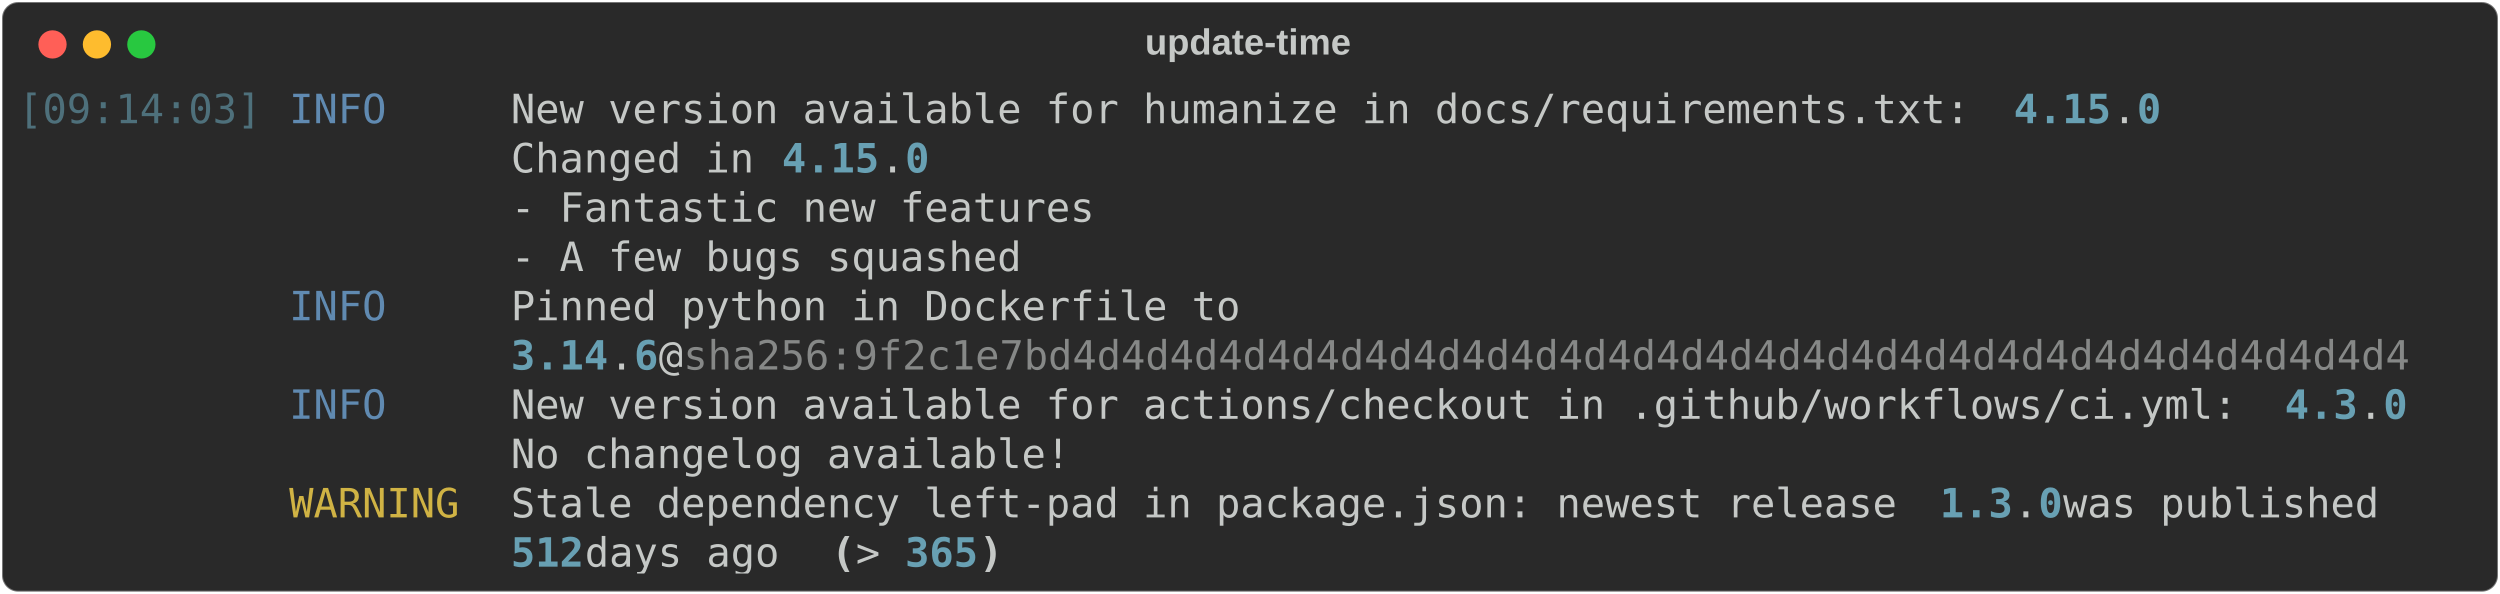
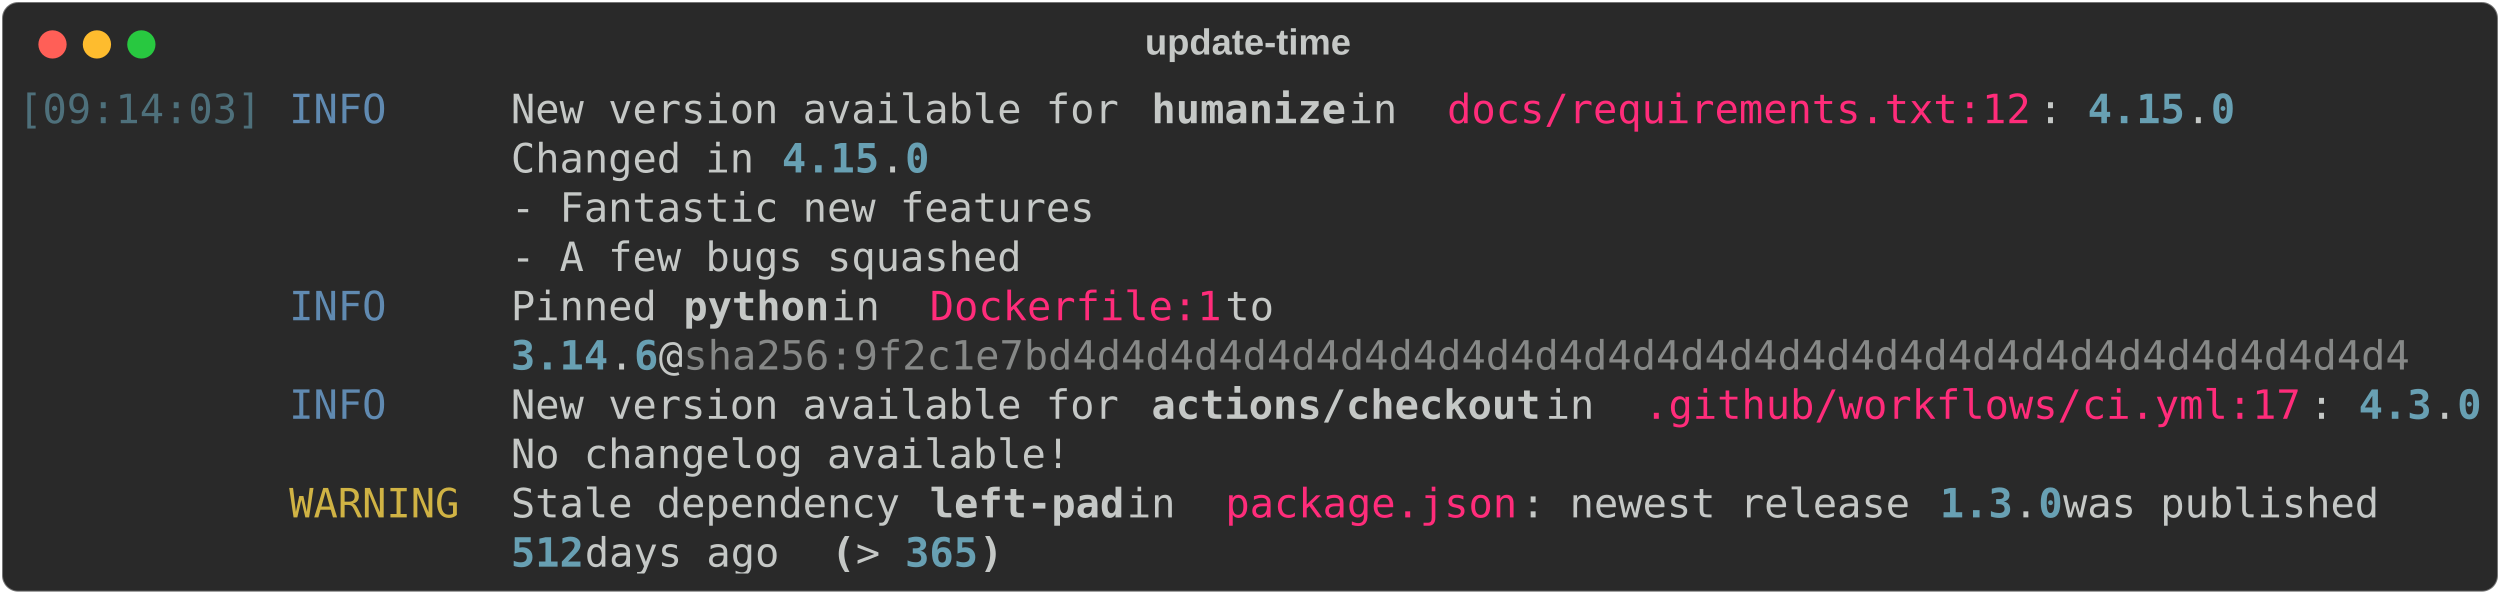
<svg xmlns="http://www.w3.org/2000/svg" class="rich-terminal" width="1238" height="294.0" viewBox="0 0 1238 294.0">
  <style>

    @font-face {
        font-family: "Fira Code";
        src: local("FiraCode-Regular");
        font-style: normal;
        font-weight: 400;
    }
    @font-face {
        font-family: "Fira Code";
        src: local("FiraCode-Bold");
        font-style: bold;
        font-weight: 700;
    }

    .update-time-log-matrix {
        font-family: Fira Code, monospace;
        font-size: 20px;
        line-height: 24.4px;
        font-variant-east-asian: full-width;
    }

    .update-time-log-title {
        font-size: 18px;
        font-weight: bold;
        font-family: arial;
    }

    .update-time-log-r1 { fill: #4e707b }
.update-time-log-r2 { fill: #608ab1 }
.update-time-log-r3 { fill: #c5c8c6 }
- .update-time-log-r4 { fill: #68a0b3;font-weight: bold }
- .update-time-log-r5 { fill: #868887 }
- .update-time-log-r6 { fill: #d0b344 }
- .update-time-log-r7 { fill: #c5c8c6;font-weight: bold }
+ .update-time-log-r4 { fill: #c5c8c6;font-weight: bold }
+ .update-time-log-r5 { fill: #ff2c7a }
+ .update-time-log-r6 { fill: #68a0b3;font-weight: bold }
+ .update-time-log-r7 { fill: #868887 }
+ .update-time-log-r8 { fill: #d0b344 }
    </style>
  <defs>
    <clipPath id="update-time-log-clip-terminal">
      <rect x="0" y="0" width="1219.0" height="243.0" />
    </clipPath>
    <clipPath id="update-time-log-line-0">
      <rect x="0" y="1.5" width="1220" height="24.65" />
    </clipPath>
    <clipPath id="update-time-log-line-1">
      <rect x="0" y="25.9" width="1220" height="24.65" />
    </clipPath>
    <clipPath id="update-time-log-line-2">
      <rect x="0" y="50.3" width="1220" height="24.65" />
    </clipPath>
    <clipPath id="update-time-log-line-3">
      <rect x="0" y="74.7" width="1220" height="24.65" />
    </clipPath>
    <clipPath id="update-time-log-line-4">
      <rect x="0" y="99.1" width="1220" height="24.65" />
    </clipPath>
    <clipPath id="update-time-log-line-5">
      <rect x="0" y="123.5" width="1220" height="24.65" />
    </clipPath>
    <clipPath id="update-time-log-line-6">
      <rect x="0" y="147.9" width="1220" height="24.65" />
    </clipPath>
    <clipPath id="update-time-log-line-7">
      <rect x="0" y="172.3" width="1220" height="24.65" />
    </clipPath>
    <clipPath id="update-time-log-line-8">
      <rect x="0" y="196.7" width="1220" height="24.65" />
    </clipPath>
  </defs>
  <rect fill="#292929" stroke="rgba(255,255,255,0.35)" stroke-width="1" x="1" y="1" width="1236" height="292" rx="8" />
  <text class="update-time-log-title" fill="#c5c8c6" text-anchor="middle" x="618" y="27">update-time</text>
  <g transform="translate(26,22)">
    <circle cx="0" cy="0" r="7" fill="#ff5f57" />
    <circle cx="22" cy="0" r="7" fill="#febc2e" />
    <circle cx="44" cy="0" r="7" fill="#28c840" />
  </g>
  <g transform="translate(9, 41)" clip-path="url(#update-time-log-clip-terminal)">
    <g class="update-time-log-matrix">
      <text class="update-time-log-r1" x="0" y="20" textLength="122" clip-path="url(#update-time-log-line-0)">[09:14:03]</text>
      <text class="update-time-log-r2" x="134.2" y="20" textLength="97.6" clip-path="url(#update-time-log-line-0)">INFO    </text>
-       <text class="update-time-log-r3" x="244" y="20" textLength="744.2" clip-path="url(#update-time-log-line-0)">New version available for humanize in docs/requirements.txt: </text>
-       <text class="update-time-log-r4" x="988.2" y="20" textLength="48.8" clip-path="url(#update-time-log-line-0)">4.15</text>
-       <text class="update-time-log-r3" x="1037" y="20" textLength="12.2" clip-path="url(#update-time-log-line-0)">.</text>
-       <text class="update-time-log-r4" x="1049.2" y="20" textLength="12.2" clip-path="url(#update-time-log-line-0)">0</text>
+       <text class="update-time-log-r3" x="244" y="20" textLength="317.2" clip-path="url(#update-time-log-line-0)">New version available for </text>
+       <text class="update-time-log-r4" x="561.2" y="20" textLength="97.6" clip-path="url(#update-time-log-line-0)">humanize</text>
+       <text class="update-time-log-r3" x="658.8" y="20" textLength="48.8" clip-path="url(#update-time-log-line-0)"> in </text>
+       <text class="update-time-log-r5" x="707.6" y="20" textLength="292.8" clip-path="url(#update-time-log-line-0)">docs/requirements.txt:12</text>
+       <text class="update-time-log-r3" x="1000.4" y="20" textLength="24.4" clip-path="url(#update-time-log-line-0)">: </text>
+       <text class="update-time-log-r6" x="1024.8" y="20" textLength="48.8" clip-path="url(#update-time-log-line-0)">4.15</text>
+       <text class="update-time-log-r3" x="1073.6" y="20" textLength="12.2" clip-path="url(#update-time-log-line-0)">.</text>
+       <text class="update-time-log-r6" x="1085.8" y="20" textLength="12.2" clip-path="url(#update-time-log-line-0)">0</text>
      <text class="update-time-log-r3" x="1220" y="20" textLength="12.2" clip-path="url(#update-time-log-line-0)">
</text>
      <text class="update-time-log-r3" x="244" y="44.4" textLength="134.2" clip-path="url(#update-time-log-line-1)">Changed in </text>
-       <text class="update-time-log-r4" x="378.2" y="44.4" textLength="48.8" clip-path="url(#update-time-log-line-1)">4.15</text>
+       <text class="update-time-log-r6" x="378.2" y="44.4" textLength="48.8" clip-path="url(#update-time-log-line-1)">4.15</text>
      <text class="update-time-log-r3" x="427" y="44.4" textLength="12.2" clip-path="url(#update-time-log-line-1)">.</text>
-       <text class="update-time-log-r4" x="439.2" y="44.4" textLength="12.2" clip-path="url(#update-time-log-line-1)">0</text>
+       <text class="update-time-log-r6" x="439.2" y="44.4" textLength="12.2" clip-path="url(#update-time-log-line-1)">0</text>
      <text class="update-time-log-r3" x="1220" y="44.4" textLength="12.2" clip-path="url(#update-time-log-line-1)">
</text>
      <text class="update-time-log-r3" x="244" y="68.8" textLength="976" clip-path="url(#update-time-log-line-2)">- Fantastic new features                                                        </text>
      <text class="update-time-log-r3" x="1220" y="68.8" textLength="12.2" clip-path="url(#update-time-log-line-2)">
</text>
      <text class="update-time-log-r3" x="244" y="93.2" textLength="976" clip-path="url(#update-time-log-line-3)">- A few bugs squashed                                                           </text>
      <text class="update-time-log-r3" x="1220" y="93.2" textLength="12.2" clip-path="url(#update-time-log-line-3)">
</text>
      <text class="update-time-log-r2" x="134.2" y="117.6" textLength="97.6" clip-path="url(#update-time-log-line-4)">INFO    </text>
-       <text class="update-time-log-r3" x="244" y="117.6" textLength="976" clip-path="url(#update-time-log-line-4)">Pinned python in Dockerfile to                                                  </text>
+       <text class="update-time-log-r3" x="244" y="117.6" textLength="85.4" clip-path="url(#update-time-log-line-4)">Pinned </text>
+       <text class="update-time-log-r4" x="329.4" y="117.6" textLength="73.2" clip-path="url(#update-time-log-line-4)">python</text>
+       <text class="update-time-log-r3" x="402.6" y="117.6" textLength="48.8" clip-path="url(#update-time-log-line-4)"> in </text>
+       <text class="update-time-log-r5" x="451.4" y="117.6" textLength="146.4" clip-path="url(#update-time-log-line-4)">Dockerfile:1</text>
+       <text class="update-time-log-r3" x="597.8" y="117.6" textLength="622.2" clip-path="url(#update-time-log-line-4)"> to                                                </text>
      <text class="update-time-log-r3" x="1220" y="117.6" textLength="12.2" clip-path="url(#update-time-log-line-4)">
</text>
-       <text class="update-time-log-r4" x="244" y="142" textLength="48.8" clip-path="url(#update-time-log-line-5)">3.14</text>
+       <text class="update-time-log-r6" x="244" y="142" textLength="48.8" clip-path="url(#update-time-log-line-5)">3.14</text>
      <text class="update-time-log-r3" x="292.8" y="142" textLength="12.2" clip-path="url(#update-time-log-line-5)">.</text>
-       <text class="update-time-log-r4" x="305" y="142" textLength="12.2" clip-path="url(#update-time-log-line-5)">6</text>
+       <text class="update-time-log-r6" x="305" y="142" textLength="12.2" clip-path="url(#update-time-log-line-5)">6</text>
      <text class="update-time-log-r3" x="317.2" y="142" textLength="12.2" clip-path="url(#update-time-log-line-5)">@</text>
-       <text class="update-time-log-r5" x="329.4" y="142" textLength="866.2" clip-path="url(#update-time-log-line-5)">sha256:9f2c1e7bd4d4d4d4d4d4d4d4d4d4d4d4d4d4d4d4d4d4d4d4d4d4d4d4d4d4d4d4</text>
+       <text class="update-time-log-r7" x="329.4" y="142" textLength="866.2" clip-path="url(#update-time-log-line-5)">sha256:9f2c1e7bd4d4d4d4d4d4d4d4d4d4d4d4d4d4d4d4d4d4d4d4d4d4d4d4d4d4d4d4</text>
      <text class="update-time-log-r3" x="1220" y="142" textLength="12.2" clip-path="url(#update-time-log-line-5)">
</text>
      <text class="update-time-log-r2" x="134.2" y="166.4" textLength="97.6" clip-path="url(#update-time-log-line-6)">INFO    </text>
-       <text class="update-time-log-r3" x="244" y="166.4" textLength="878.4" clip-path="url(#update-time-log-line-6)">New version available for actions/checkout in .github/workflows/ci.yml: </text>
-       <text class="update-time-log-r4" x="1122.4" y="166.4" textLength="36.6" clip-path="url(#update-time-log-line-6)">4.3</text>
-       <text class="update-time-log-r3" x="1159" y="166.4" textLength="12.2" clip-path="url(#update-time-log-line-6)">.</text>
-       <text class="update-time-log-r4" x="1171.2" y="166.4" textLength="12.2" clip-path="url(#update-time-log-line-6)">0</text>
+       <text class="update-time-log-r3" x="244" y="166.4" textLength="317.2" clip-path="url(#update-time-log-line-6)">New version available for </text>
+       <text class="update-time-log-r4" x="561.2" y="166.4" textLength="195.2" clip-path="url(#update-time-log-line-6)">actions/checkout</text>
+       <text class="update-time-log-r3" x="756.4" y="166.4" textLength="48.8" clip-path="url(#update-time-log-line-6)"> in </text>
+       <text class="update-time-log-r5" x="805.2" y="166.4" textLength="329.4" clip-path="url(#update-time-log-line-6)">.github/workflows/ci.yml:17</text>
+       <text class="update-time-log-r3" x="1134.6" y="166.4" textLength="24.4" clip-path="url(#update-time-log-line-6)">: </text>
+       <text class="update-time-log-r6" x="1159" y="166.4" textLength="36.6" clip-path="url(#update-time-log-line-6)">4.3</text>
+       <text class="update-time-log-r3" x="1195.6" y="166.4" textLength="12.2" clip-path="url(#update-time-log-line-6)">.</text>
+       <text class="update-time-log-r6" x="1207.8" y="166.4" textLength="12.2" clip-path="url(#update-time-log-line-6)">0</text>
      <text class="update-time-log-r3" x="1220" y="166.4" textLength="12.2" clip-path="url(#update-time-log-line-6)">
</text>
      <text class="update-time-log-r3" x="244" y="190.8" textLength="976" clip-path="url(#update-time-log-line-7)">No changelog available!                                                         </text>
      <text class="update-time-log-r3" x="1220" y="190.8" textLength="12.2" clip-path="url(#update-time-log-line-7)">
</text>
-       <text class="update-time-log-r6" x="134.2" y="215.2" textLength="97.6" clip-path="url(#update-time-log-line-8)">WARNING </text>
-       <text class="update-time-log-r3" x="244" y="215.2" textLength="707.6" clip-path="url(#update-time-log-line-8)">Stale dependency left-pad in package.json: newest release </text>
-       <text class="update-time-log-r4" x="951.6" y="215.2" textLength="36.6" clip-path="url(#update-time-log-line-8)">1.3</text>
+       <text class="update-time-log-r8" x="134.2" y="215.2" textLength="97.6" clip-path="url(#update-time-log-line-8)">WARNING </text>
+       <text class="update-time-log-r3" x="244" y="215.2" textLength="207.4" clip-path="url(#update-time-log-line-8)">Stale dependency </text>
+       <text class="update-time-log-r4" x="451.4" y="215.2" textLength="97.6" clip-path="url(#update-time-log-line-8)">left-pad</text>
+       <text class="update-time-log-r3" x="549" y="215.2" textLength="48.8" clip-path="url(#update-time-log-line-8)"> in </text>
+       <text class="update-time-log-r5" x="597.8" y="215.2" textLength="146.4" clip-path="url(#update-time-log-line-8)">package.json</text>
+       <text class="update-time-log-r3" x="744.2" y="215.2" textLength="207.4" clip-path="url(#update-time-log-line-8)">: newest release </text>
+       <text class="update-time-log-r6" x="951.6" y="215.2" textLength="36.6" clip-path="url(#update-time-log-line-8)">1.3</text>
      <text class="update-time-log-r3" x="988.2" y="215.2" textLength="12.2" clip-path="url(#update-time-log-line-8)">.</text>
-       <text class="update-time-log-r4" x="1000.4" y="215.2" textLength="12.2" clip-path="url(#update-time-log-line-8)">0</text>
+       <text class="update-time-log-r6" x="1000.4" y="215.2" textLength="12.2" clip-path="url(#update-time-log-line-8)">0</text>
      <text class="update-time-log-r3" x="1012.6" y="215.2" textLength="207.4" clip-path="url(#update-time-log-line-8)"> was published   </text>
      <text class="update-time-log-r3" x="1220" y="215.2" textLength="12.2" clip-path="url(#update-time-log-line-8)">
</text>
-       <text class="update-time-log-r4" x="244" y="239.6" textLength="36.6" clip-path="url(#update-time-log-line-9)">512</text>
+       <text class="update-time-log-r6" x="244" y="239.6" textLength="36.6" clip-path="url(#update-time-log-line-9)">512</text>
      <text class="update-time-log-r3" x="280.6" y="239.6" textLength="122" clip-path="url(#update-time-log-line-9)"> days ago </text>
-       <text class="update-time-log-r7" x="402.6" y="239.6" textLength="12.2" clip-path="url(#update-time-log-line-9)">(</text>
+       <text class="update-time-log-r4" x="402.6" y="239.6" textLength="12.2" clip-path="url(#update-time-log-line-9)">(</text>
      <text class="update-time-log-r3" x="414.8" y="239.6" textLength="24.4" clip-path="url(#update-time-log-line-9)">&gt; </text>
-       <text class="update-time-log-r4" x="439.2" y="239.6" textLength="36.6" clip-path="url(#update-time-log-line-9)">365</text>
-       <text class="update-time-log-r7" x="475.8" y="239.6" textLength="12.2" clip-path="url(#update-time-log-line-9)">)</text>
+       <text class="update-time-log-r6" x="439.2" y="239.6" textLength="36.6" clip-path="url(#update-time-log-line-9)">365</text>
+       <text class="update-time-log-r4" x="475.8" y="239.6" textLength="12.2" clip-path="url(#update-time-log-line-9)">)</text>
      <text class="update-time-log-r3" x="1220" y="239.6" textLength="12.2" clip-path="url(#update-time-log-line-9)">
</text>
    </g>
  </g>
</svg>
